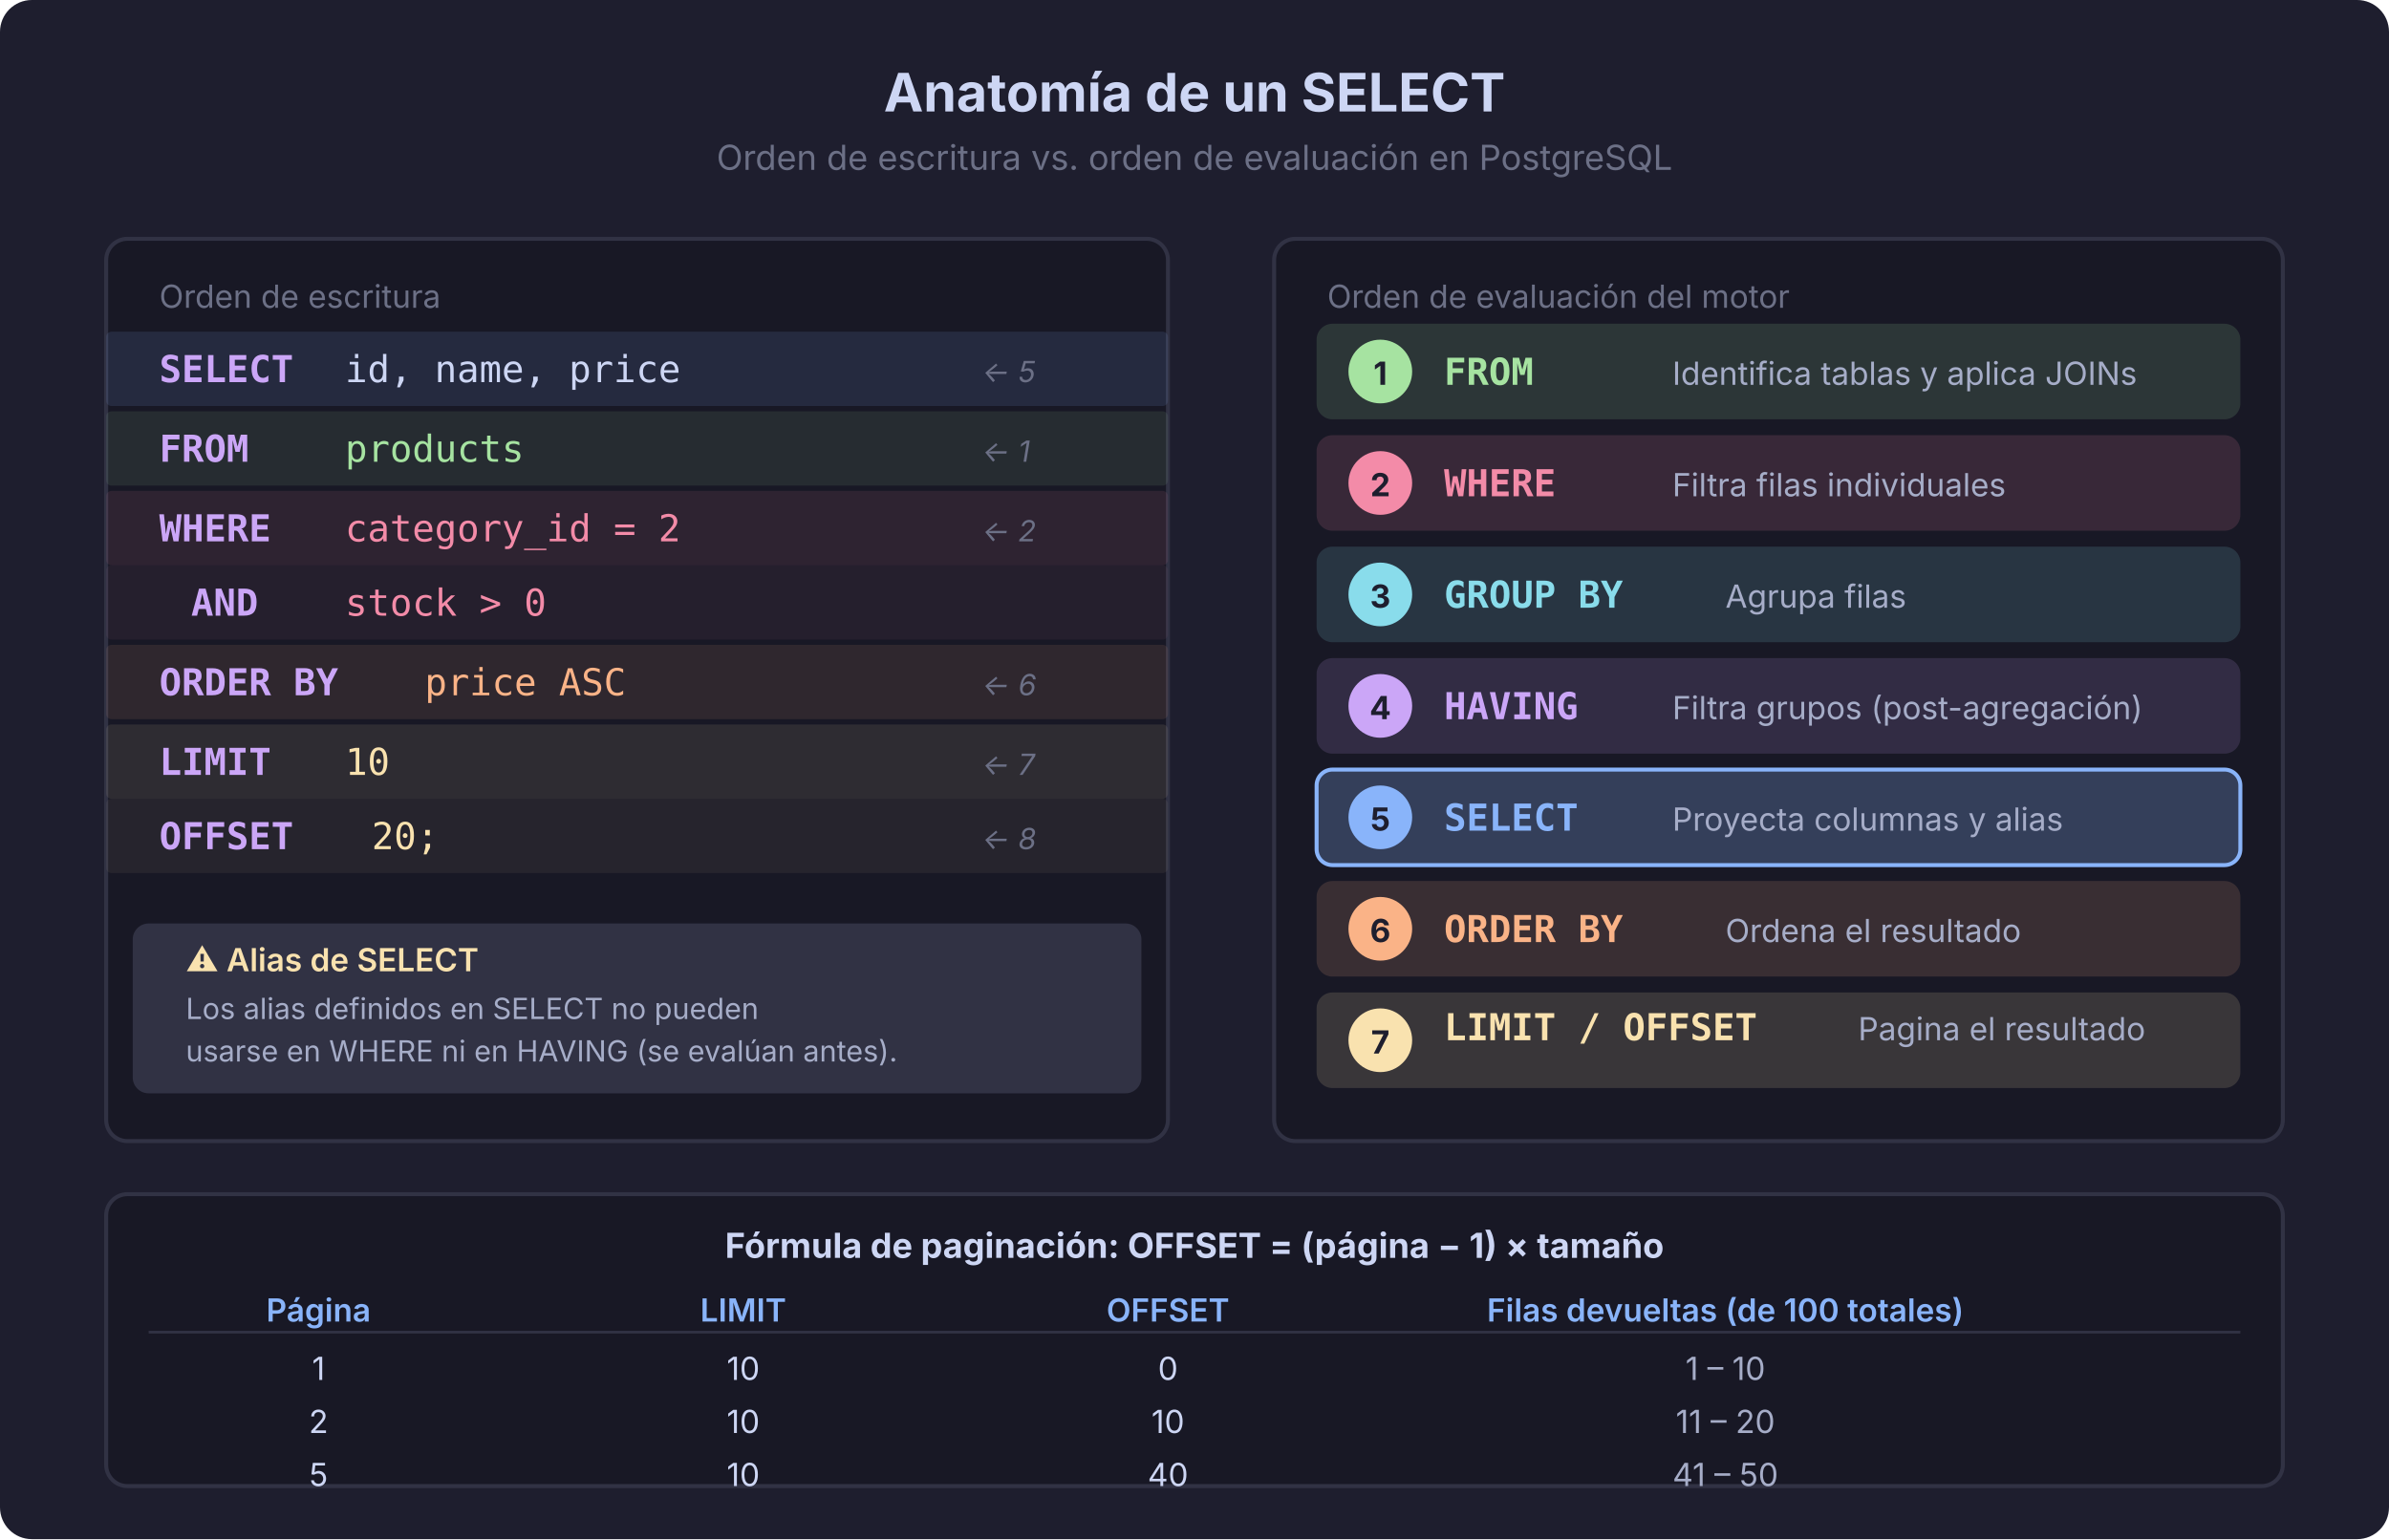
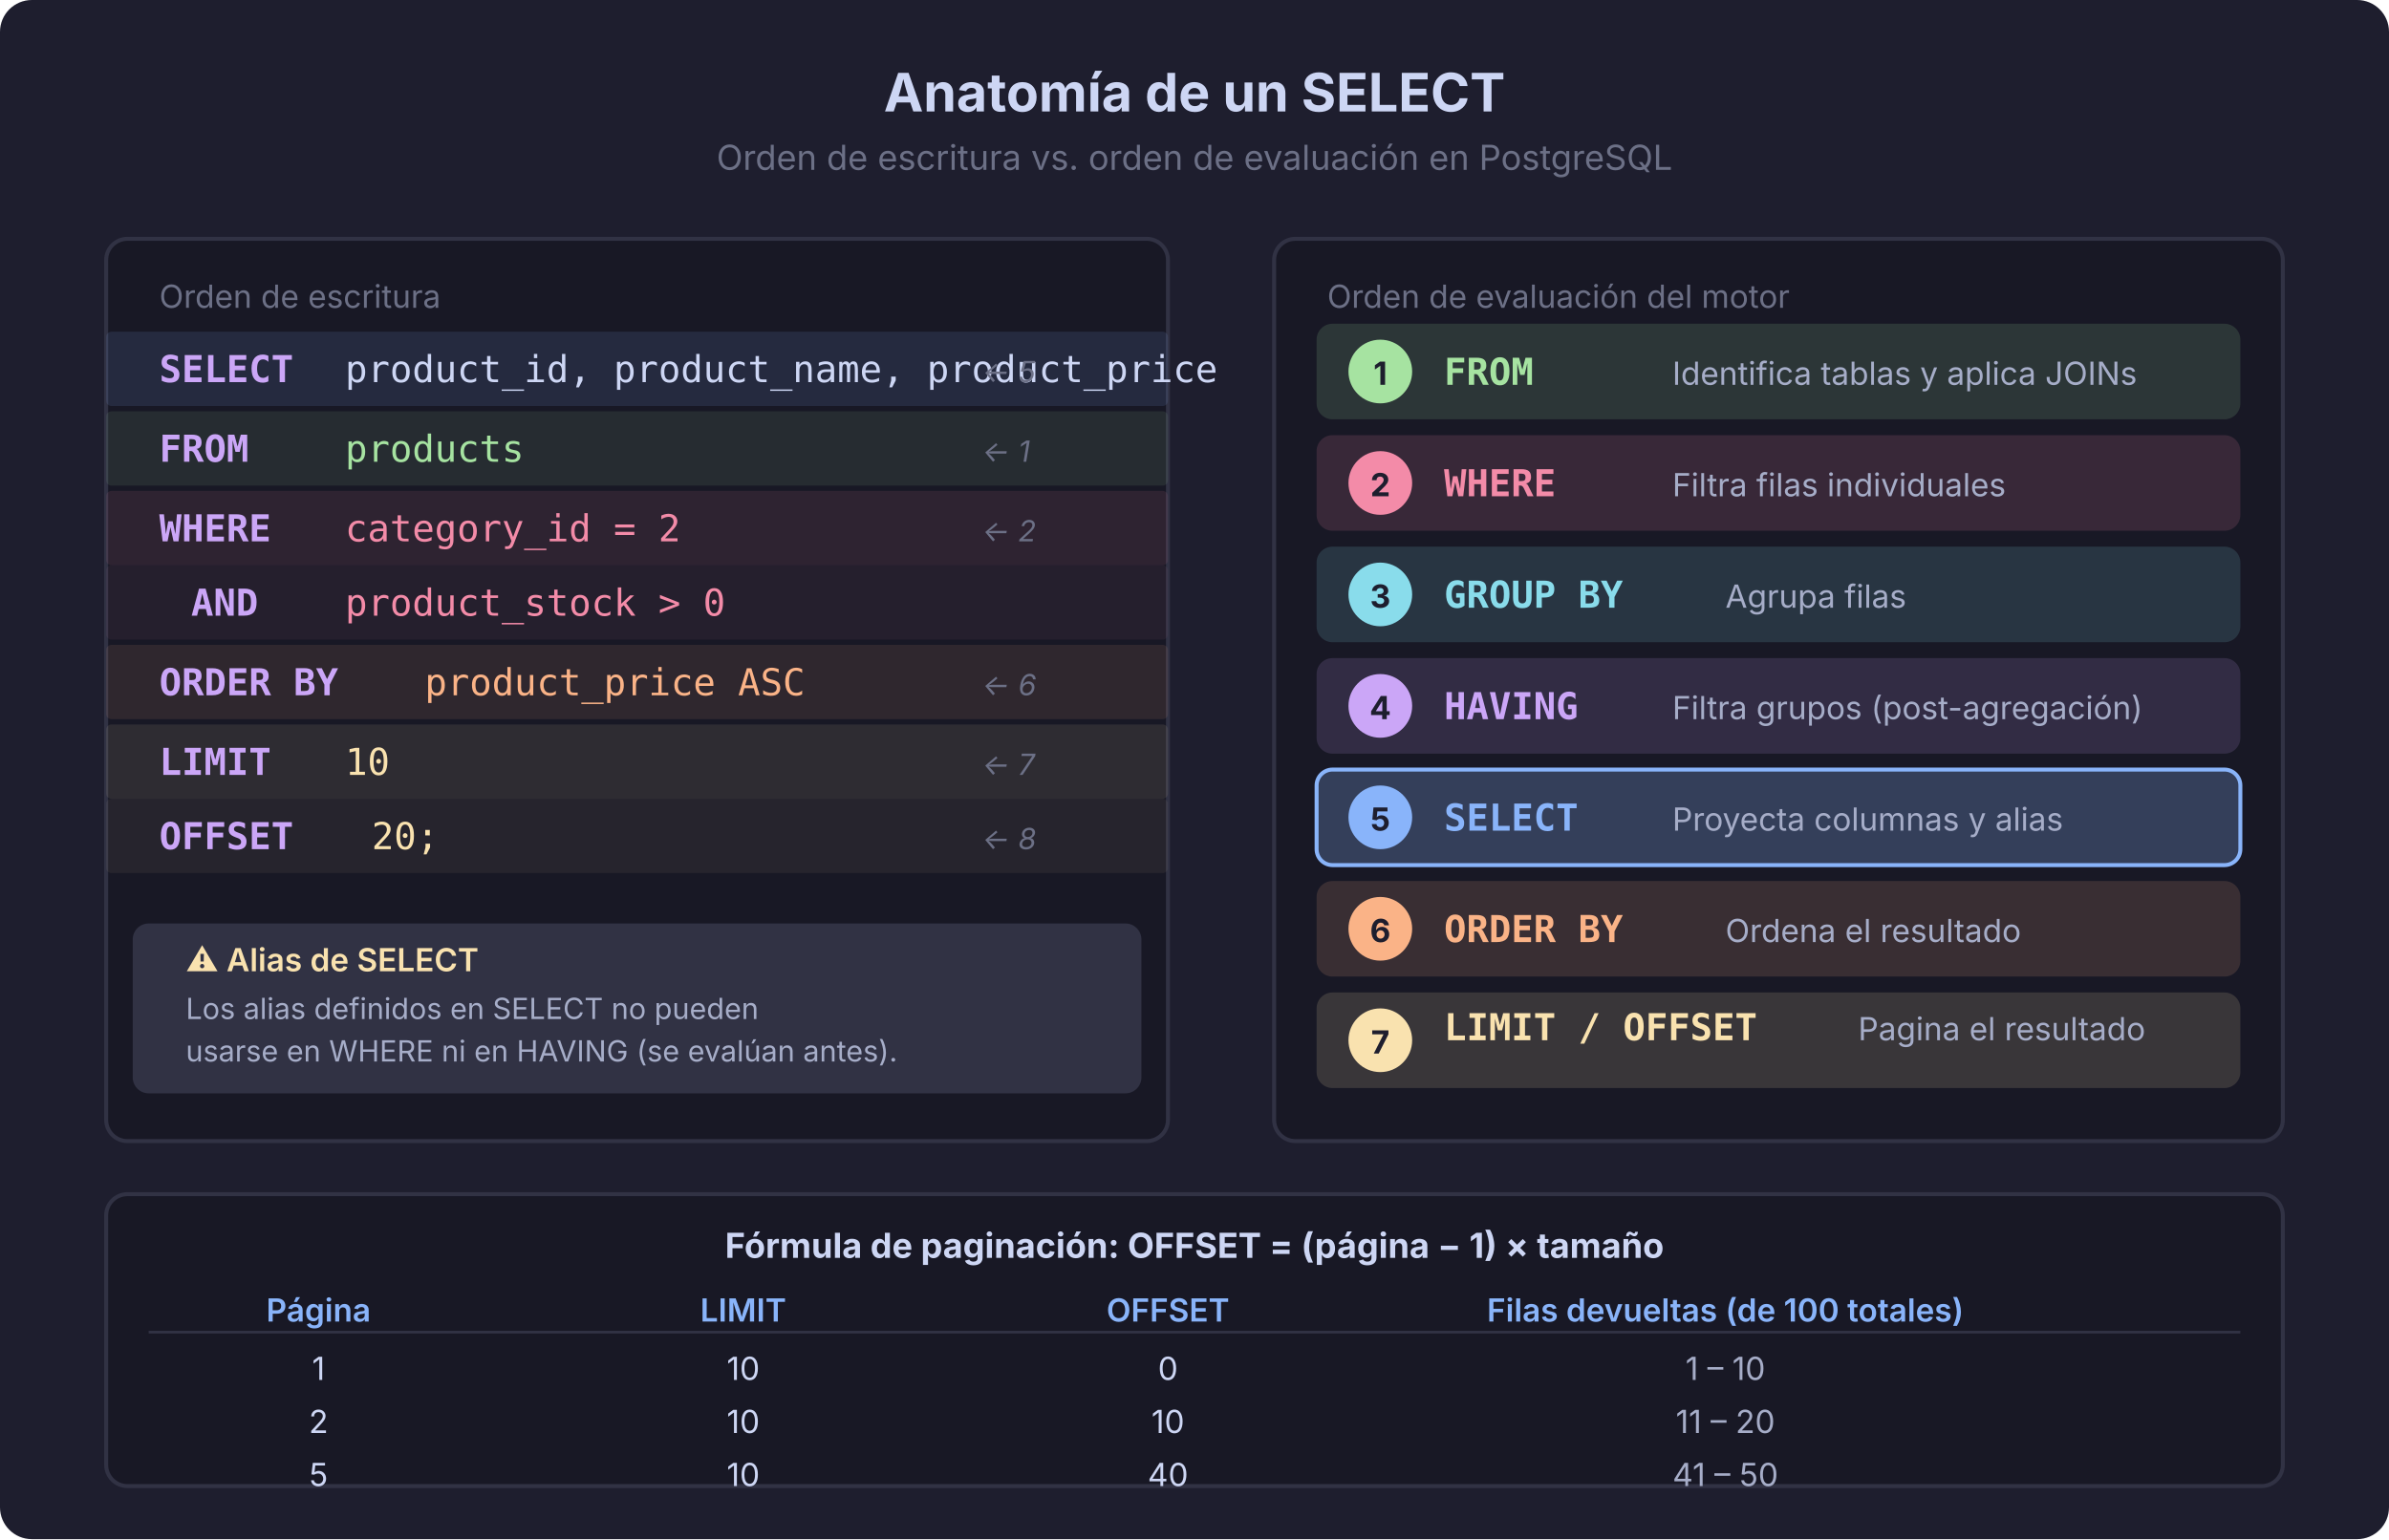
<svg xmlns="http://www.w3.org/2000/svg" viewBox="0 0 900 580" width="900" height="580" font-family="Inter, Roboto, system-ui, sans-serif">
  <rect width="900" height="580" fill="#1e1e2e" rx="12" />
  <text x="450" y="42" text-anchor="middle" font-size="20" font-weight="700" fill="#cdd6f4">Anatomía de un SELECT</text>
  <text x="450" y="64" text-anchor="middle" font-size="13" fill="#6c7086">Orden de escritura vs. orden de evaluación en PostgreSQL</text>
  <rect x="40" y="90" width="400" height="340" fill="#181825" rx="8" stroke="#313244" stroke-width="1.5" />
  <text x="60" y="116" font-size="12" fill="#6c7086">Orden de escritura</text>
  <rect x="40" y="125" width="400" height="28" fill="#89b4fa" fill-opacity="0.12" rx="2" />
  <text x="60" y="144" font-size="14" font-family="monospace" fill="#cba6f7" font-weight="700">SELECT</text>
-   <text x="130" y="144" font-size="14" font-family="monospace" fill="#cdd6f4">  id, name, price</text>
+   <text x="130" y="144" font-size="14" font-family="monospace" fill="#cdd6f4">  product_id, product_name, product_price</text>
  <text x="370" y="144" font-size="11" fill="#6c7086" font-style="italic">← 5</text>
  <rect x="40" y="155" width="400" height="28" fill="#a6e3a1" fill-opacity="0.10" rx="2" />
  <text x="60" y="174" font-size="14" font-family="monospace" fill="#cba6f7" font-weight="700">FROM</text>
  <text x="130" y="174" font-size="14" font-family="monospace" fill="#a6e3a1">    products</text>
  <text x="370" y="174" font-size="11" fill="#6c7086" font-style="italic">← 1</text>
  <rect x="40" y="185" width="400" height="28" fill="#f38ba8" fill-opacity="0.10" rx="2" />
  <text x="60" y="204" font-size="14" font-family="monospace" fill="#cba6f7" font-weight="700">WHERE</text>
  <text x="130" y="204" font-size="14" font-family="monospace" fill="#f38ba8">   category_id = 2</text>
  <text x="370" y="204" font-size="11" fill="#6c7086" font-style="italic">← 2</text>
  <rect x="40" y="213" width="400" height="28" fill="#f38ba8" fill-opacity="0.06" rx="2" />
  <text x="60" y="232" font-size="14" font-family="monospace" fill="#6c7086" />
  <text x="72" y="232" font-size="14" font-family="monospace" fill="#cba6f7" font-weight="700">AND</text>
-   <text x="130" y="232" font-size="14" font-family="monospace" fill="#f38ba8">    stock &gt; 0</text>
+   <text x="130" y="232" font-size="14" font-family="monospace" fill="#f38ba8">    product_stock &gt; 0</text>
  <rect x="40" y="243" width="400" height="28" fill="#fab387" fill-opacity="0.10" rx="2" />
  <text x="60" y="262" font-size="14" font-family="monospace" fill="#cba6f7" font-weight="700">ORDER BY</text>
-   <text x="160" y="262" font-size="14" font-family="monospace" fill="#fab387">price ASC</text>
+   <text x="160" y="262" font-size="14" font-family="monospace" fill="#fab387">product_price ASC</text>
  <text x="370" y="262" font-size="11" fill="#6c7086" font-style="italic">← 6</text>
  <rect x="40" y="273" width="400" height="28" fill="#f9e2af" fill-opacity="0.10" rx="2" />
  <text x="60" y="292" font-size="14" font-family="monospace" fill="#cba6f7" font-weight="700">LIMIT</text>
  <text x="130" y="292" font-size="14" font-family="monospace" fill="#f9e2af">   10</text>
  <text x="370" y="292" font-size="11" fill="#6c7086" font-style="italic">← 7</text>
  <rect x="40" y="301" width="400" height="28" fill="#f9e2af" fill-opacity="0.06" rx="2" />
  <text x="60" y="320" font-size="14" font-family="monospace" fill="#cba6f7" font-weight="700">OFFSET</text>
  <text x="140" y="320" font-size="14" font-family="monospace" fill="#f9e2af">  20;</text>
  <text x="370" y="320" font-size="11" fill="#6c7086" font-style="italic">← 8</text>
  <rect x="50" y="348" width="380" height="64" fill="#313244" rx="6" />
  <text x="70" y="366" font-size="12" fill="#f9e2af" font-weight="600">⚠  Alias de SELECT</text>
  <text x="70" y="384" font-size="11" fill="#a6adc8">Los alias definidos en SELECT no pueden</text>
  <text x="70" y="400" font-size="11" fill="#a6adc8">usarse en WHERE ni en HAVING (se evalúan antes).</text>
  <rect x="480" y="90" width="380" height="340" fill="#181825" rx="8" stroke="#313244" stroke-width="1.5" />
  <text x="500" y="116" font-size="12" fill="#6c7086">Orden de evaluación del motor</text>
  <rect x="496" y="122" width="348" height="36" fill="#a6e3a1" fill-opacity="0.15" rx="6" />
  <circle cx="520" cy="140" r="12" fill="#a6e3a1" />
  <text x="520" y="145" text-anchor="middle" font-size="12" font-weight="700" fill="#1e1e2e">1</text>
  <text x="544" y="145" font-size="14" font-family="monospace" fill="#a6e3a1" font-weight="700">FROM</text>
  <text x="630" y="145" font-size="12" fill="#a6adc8">Identifica tablas y aplica JOINs</text>
  <rect x="496" y="164" width="348" height="36" fill="#f38ba8" fill-opacity="0.15" rx="6" />
  <circle cx="520" cy="182" r="12" fill="#f38ba8" />
  <text x="520" y="187" text-anchor="middle" font-size="12" font-weight="700" fill="#1e1e2e">2</text>
  <text x="544" y="187" font-size="14" font-family="monospace" fill="#f38ba8" font-weight="700">WHERE</text>
  <text x="630" y="187" font-size="12" fill="#a6adc8">Filtra filas individuales</text>
  <rect x="496" y="206" width="348" height="36" fill="#89dceb" fill-opacity="0.15" rx="6" />
  <circle cx="520" cy="224" r="12" fill="#89dceb" />
  <text x="520" y="229" text-anchor="middle" font-size="12" font-weight="700" fill="#1e1e2e">3</text>
  <text x="544" y="229" font-size="14" font-family="monospace" fill="#89dceb" font-weight="700">GROUP BY</text>
  <text x="650" y="229" font-size="12" fill="#a6adc8">Agrupa filas</text>
  <rect x="496" y="248" width="348" height="36" fill="#cba6f7" fill-opacity="0.15" rx="6" />
  <circle cx="520" cy="266" r="12" fill="#cba6f7" />
  <text x="520" y="271" text-anchor="middle" font-size="12" font-weight="700" fill="#1e1e2e">4</text>
  <text x="544" y="271" font-size="14" font-family="monospace" fill="#cba6f7" font-weight="700">HAVING</text>
  <text x="630" y="271" font-size="12" fill="#a6adc8">Filtra grupos (post-agregación)</text>
  <rect x="496" y="290" width="348" height="36" fill="#89b4fa" fill-opacity="0.25" rx="6" stroke="#89b4fa" stroke-width="1.5" />
  <circle cx="520" cy="308" r="12" fill="#89b4fa" />
  <text x="520" y="313" text-anchor="middle" font-size="12" font-weight="700" fill="#1e1e2e">5</text>
  <text x="544" y="313" font-size="14" font-family="monospace" fill="#89b4fa" font-weight="700">SELECT</text>
  <text x="630" y="313" font-size="12" fill="#a6adc8">Proyecta columnas y alias</text>
  <rect x="496" y="332" width="348" height="36" fill="#fab387" fill-opacity="0.15" rx="6" />
  <circle cx="520" cy="350" r="12" fill="#fab387" />
  <text x="520" y="355" text-anchor="middle" font-size="12" font-weight="700" fill="#1e1e2e">6</text>
  <text x="544" y="355" font-size="14" font-family="monospace" fill="#fab387" font-weight="700">ORDER BY</text>
  <text x="650" y="355" font-size="12" fill="#a6adc8">Ordena el resultado</text>
  <rect x="496" y="374" width="348" height="36" fill="#f9e2af" fill-opacity="0.15" rx="6" />
  <circle cx="520" cy="392" r="12" fill="#f9e2af" />
  <text x="520" y="397" text-anchor="middle" font-size="12" font-weight="700" fill="#1e1e2e">7</text>
  <text x="544" y="392" font-size="14" font-family="monospace" fill="#f9e2af" font-weight="700">LIMIT / OFFSET</text>
  <text x="700" y="392" font-size="12" fill="#a6adc8">Pagina el resultado</text>
  <rect x="40" y="450" width="820" height="110" fill="#181825" rx="8" stroke="#313244" stroke-width="1.5" />
  <text x="450" y="474" text-anchor="middle" font-size="13" font-weight="700" fill="#cdd6f4">Fórmula de paginación: OFFSET = (página − 1) × tamaño</text>
  <text x="120" y="498" text-anchor="middle" font-size="12" fill="#89b4fa" font-weight="600">Página</text>
  <text x="280" y="498" text-anchor="middle" font-size="12" fill="#89b4fa" font-weight="600">LIMIT</text>
  <text x="440" y="498" text-anchor="middle" font-size="12" fill="#89b4fa" font-weight="600">OFFSET</text>
  <text x="650" y="498" text-anchor="middle" font-size="12" fill="#89b4fa" font-weight="600">Filas devueltas (de 100 totales)</text>
  <line x1="56" y1="502" x2="844" y2="502" stroke="#313244" stroke-width="1" />
  <text x="120" y="520" text-anchor="middle" font-size="12" fill="#cdd6f4">1</text>
  <text x="280" y="520" text-anchor="middle" font-size="12" fill="#cdd6f4">10</text>
  <text x="440" y="520" text-anchor="middle" font-size="12" fill="#cdd6f4">0</text>
  <text x="650" y="520" text-anchor="middle" font-size="12" fill="#a6adc8">1 – 10</text>
  <text x="120" y="540" text-anchor="middle" font-size="12" fill="#cdd6f4">2</text>
  <text x="280" y="540" text-anchor="middle" font-size="12" fill="#cdd6f4">10</text>
  <text x="440" y="540" text-anchor="middle" font-size="12" fill="#cdd6f4">10</text>
  <text x="650" y="540" text-anchor="middle" font-size="12" fill="#a6adc8">11 – 20</text>
  <text x="120" y="560" text-anchor="middle" font-size="12" fill="#cdd6f4">5</text>
  <text x="280" y="560" text-anchor="middle" font-size="12" fill="#cdd6f4">10</text>
  <text x="440" y="560" text-anchor="middle" font-size="12" fill="#cdd6f4">40</text>
  <text x="650" y="560" text-anchor="middle" font-size="12" fill="#a6adc8">41 – 50</text>
</svg>
